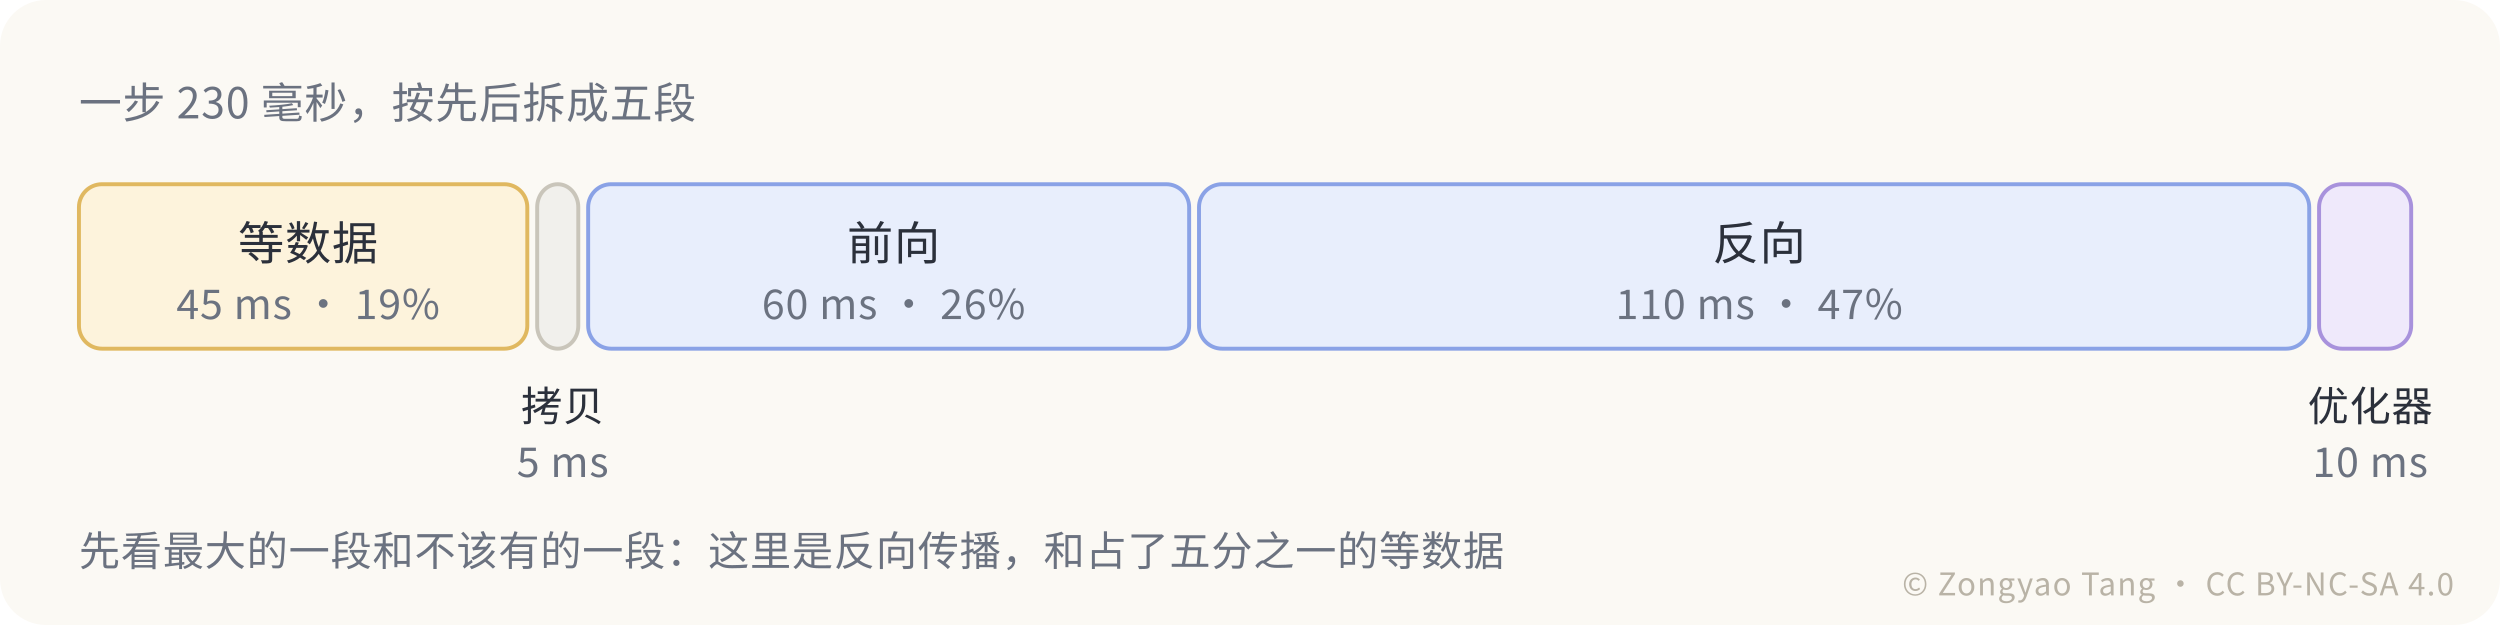
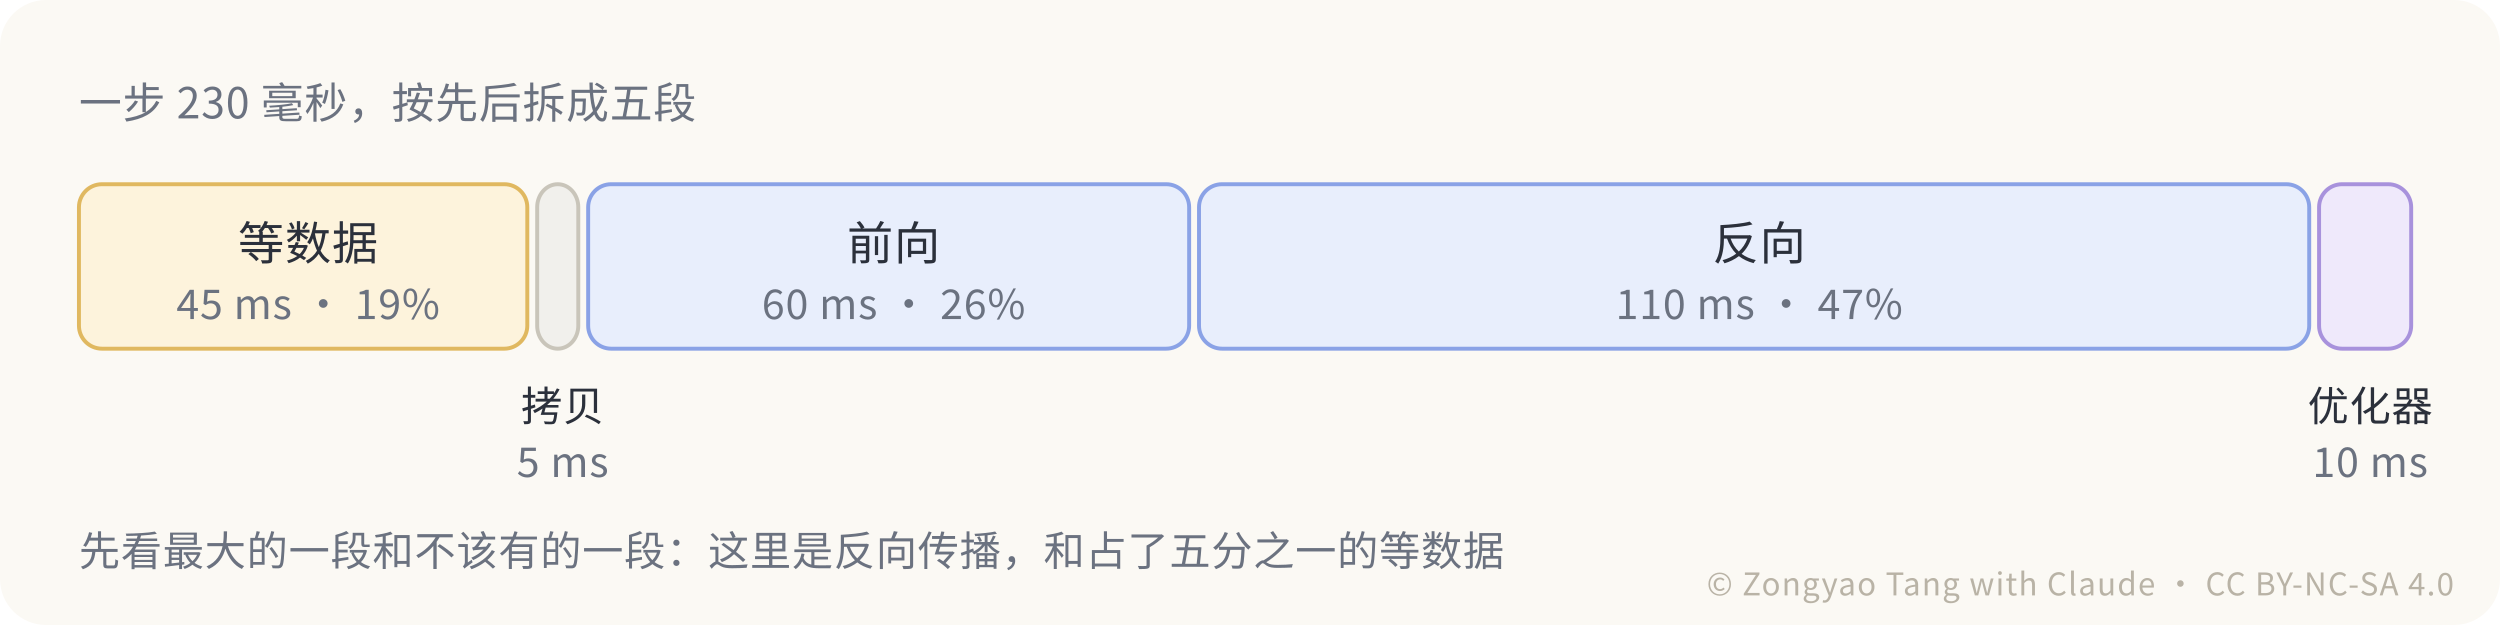
<svg xmlns="http://www.w3.org/2000/svg" viewBox="0 0 760 190" width="760" height="190" font-family="'PingFang SC','Noto Sans CJK SC','Source Han Sans SC','Hiragino Sans GB','Microsoft YaHei',sans-serif" role="img" aria-label="把一步的时间拆开">
  <defs>
    <marker id="tip" viewBox="0 0 10 10" refX="9" refY="5" markerWidth="7" markerHeight="7" orient="auto-start-reverse">
      <path d="M0 0 L10 5 L0 10 z" fill="#6b7280" />
    </marker>
  </defs>
  <rect width="760" height="190" rx="14" fill="#fbf9f4" />
  <text x="24" y="36" font-size="13" fill="#6b7280" font-weight="400" text-anchor="start" letter-spacing=".02em">一步 230 毫秒，按先后拆成五段</text>
  <rect x="24.0" y="56" width="136.3" height="50" rx="7" fill="#fdf3dc" stroke="#e0b860" stroke-width="1.2" />
  <text x="93.652" y="79" font-size="14" fill="#2b303b" font-weight="500" text-anchor="middle" letter-spacing=".02em">等数据</text>
  <text x="93.652" y="97" font-size="12.5" fill="#6b7280" font-weight="400" text-anchor="middle" letter-spacing=".02em">45 ms · 19%</text>
  <rect x="163.3" y="56" width="12.5" height="50" rx="7" fill="#f1f0ec" stroke="#c9c5ba" stroke-width="1.2" />
  <text x="171.043" y="128" font-size="12.5" fill="#2b303b" font-weight="400" text-anchor="middle" letter-spacing=".02em">拷贝</text>
  <text x="171.043" y="145" font-size="12.5" fill="#6b7280" font-weight="400" text-anchor="middle" letter-spacing=".02em">5 ms</text>
  <rect x="178.8" y="56" width="182.7" height="50" rx="7" fill="#e8eefc" stroke="#8aa2e6" stroke-width="1.2" />
  <text x="271.652" y="79" font-size="14" fill="#2b303b" font-weight="500" text-anchor="middle" letter-spacing=".02em">前向</text>
  <text x="271.652" y="97" font-size="12.5" fill="#6b7280" font-weight="400" text-anchor="middle" letter-spacing=".02em">60 ms · 26%</text>
  <rect x="364.5" y="56" width="337.5" height="50" rx="7" fill="#e8eefc" stroke="#8aa2e6" stroke-width="1.2" />
  <text x="534.783" y="79" font-size="14" fill="#2b303b" font-weight="500" text-anchor="middle" letter-spacing=".02em">反向</text>
  <text x="534.783" y="97" font-size="12.5" fill="#6b7280" font-weight="400" text-anchor="middle" letter-spacing=".02em">110 ms · 47%</text>
  <rect x="705.0" y="56" width="28.0" height="50" rx="7" fill="#efe9fb" stroke="#a892dc" stroke-width="1.2" />
  <text x="720.522" y="128" font-size="12.5" fill="#2b303b" font-weight="400" text-anchor="middle" letter-spacing=".02em">优化器</text>
  <text x="720.522" y="145" font-size="12.5" fill="#6b7280" font-weight="400" text-anchor="middle" letter-spacing=".02em">10 ms</text>
  <text x="24" y="172" font-size="12.5" fill="#6b7280" font-weight="400" text-anchor="start" letter-spacing=".02em">先看最大的一段和不该有的一段：这里是反向传播，和占了五分之一的等数据</text>
-   <text x="746" y="181" font-size="9.5" fill="#b9b3a6" text-anchor="end" letter-spacing=".04em">© Zongyao Tang · CC BY-NC-SA 4.0</text>
+   <text x="746" y="181" font-size="9.5" fill="#b9b3a6" text-anchor="end" letter-spacing=".04em">© Zongyao Tang with Claude · CC BY-NC-SA 4.0</text>
</svg>
